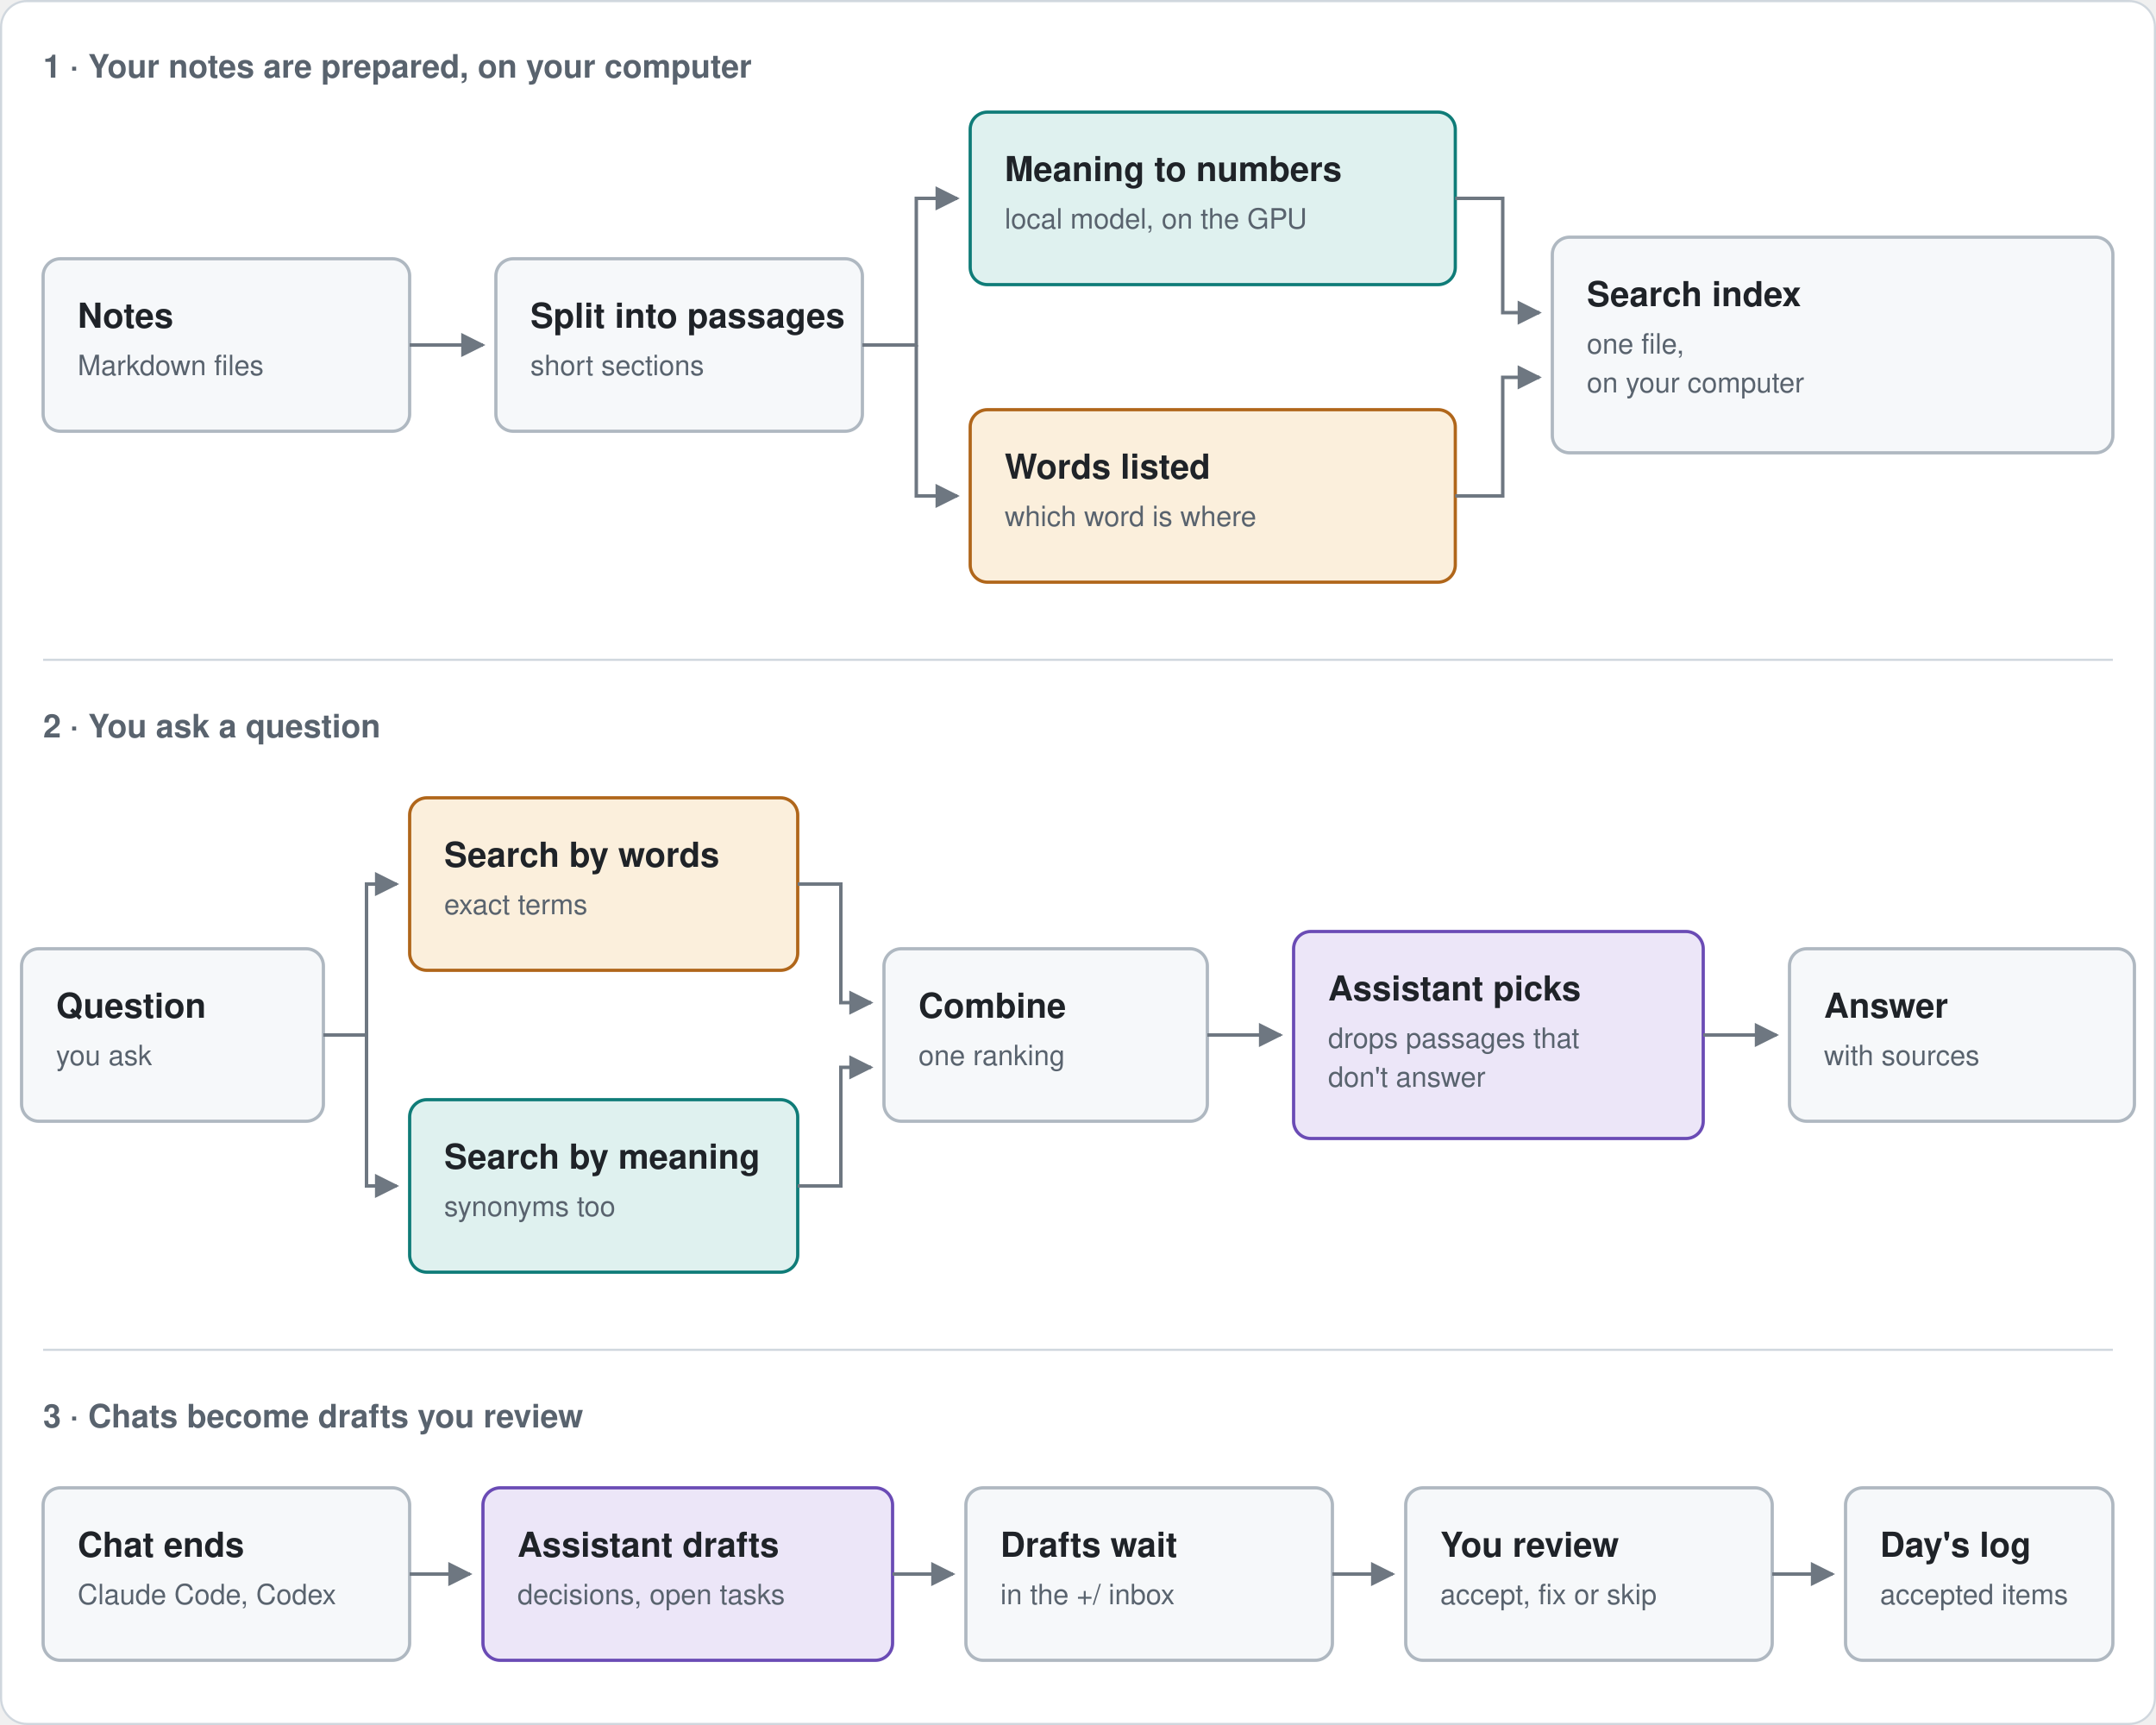
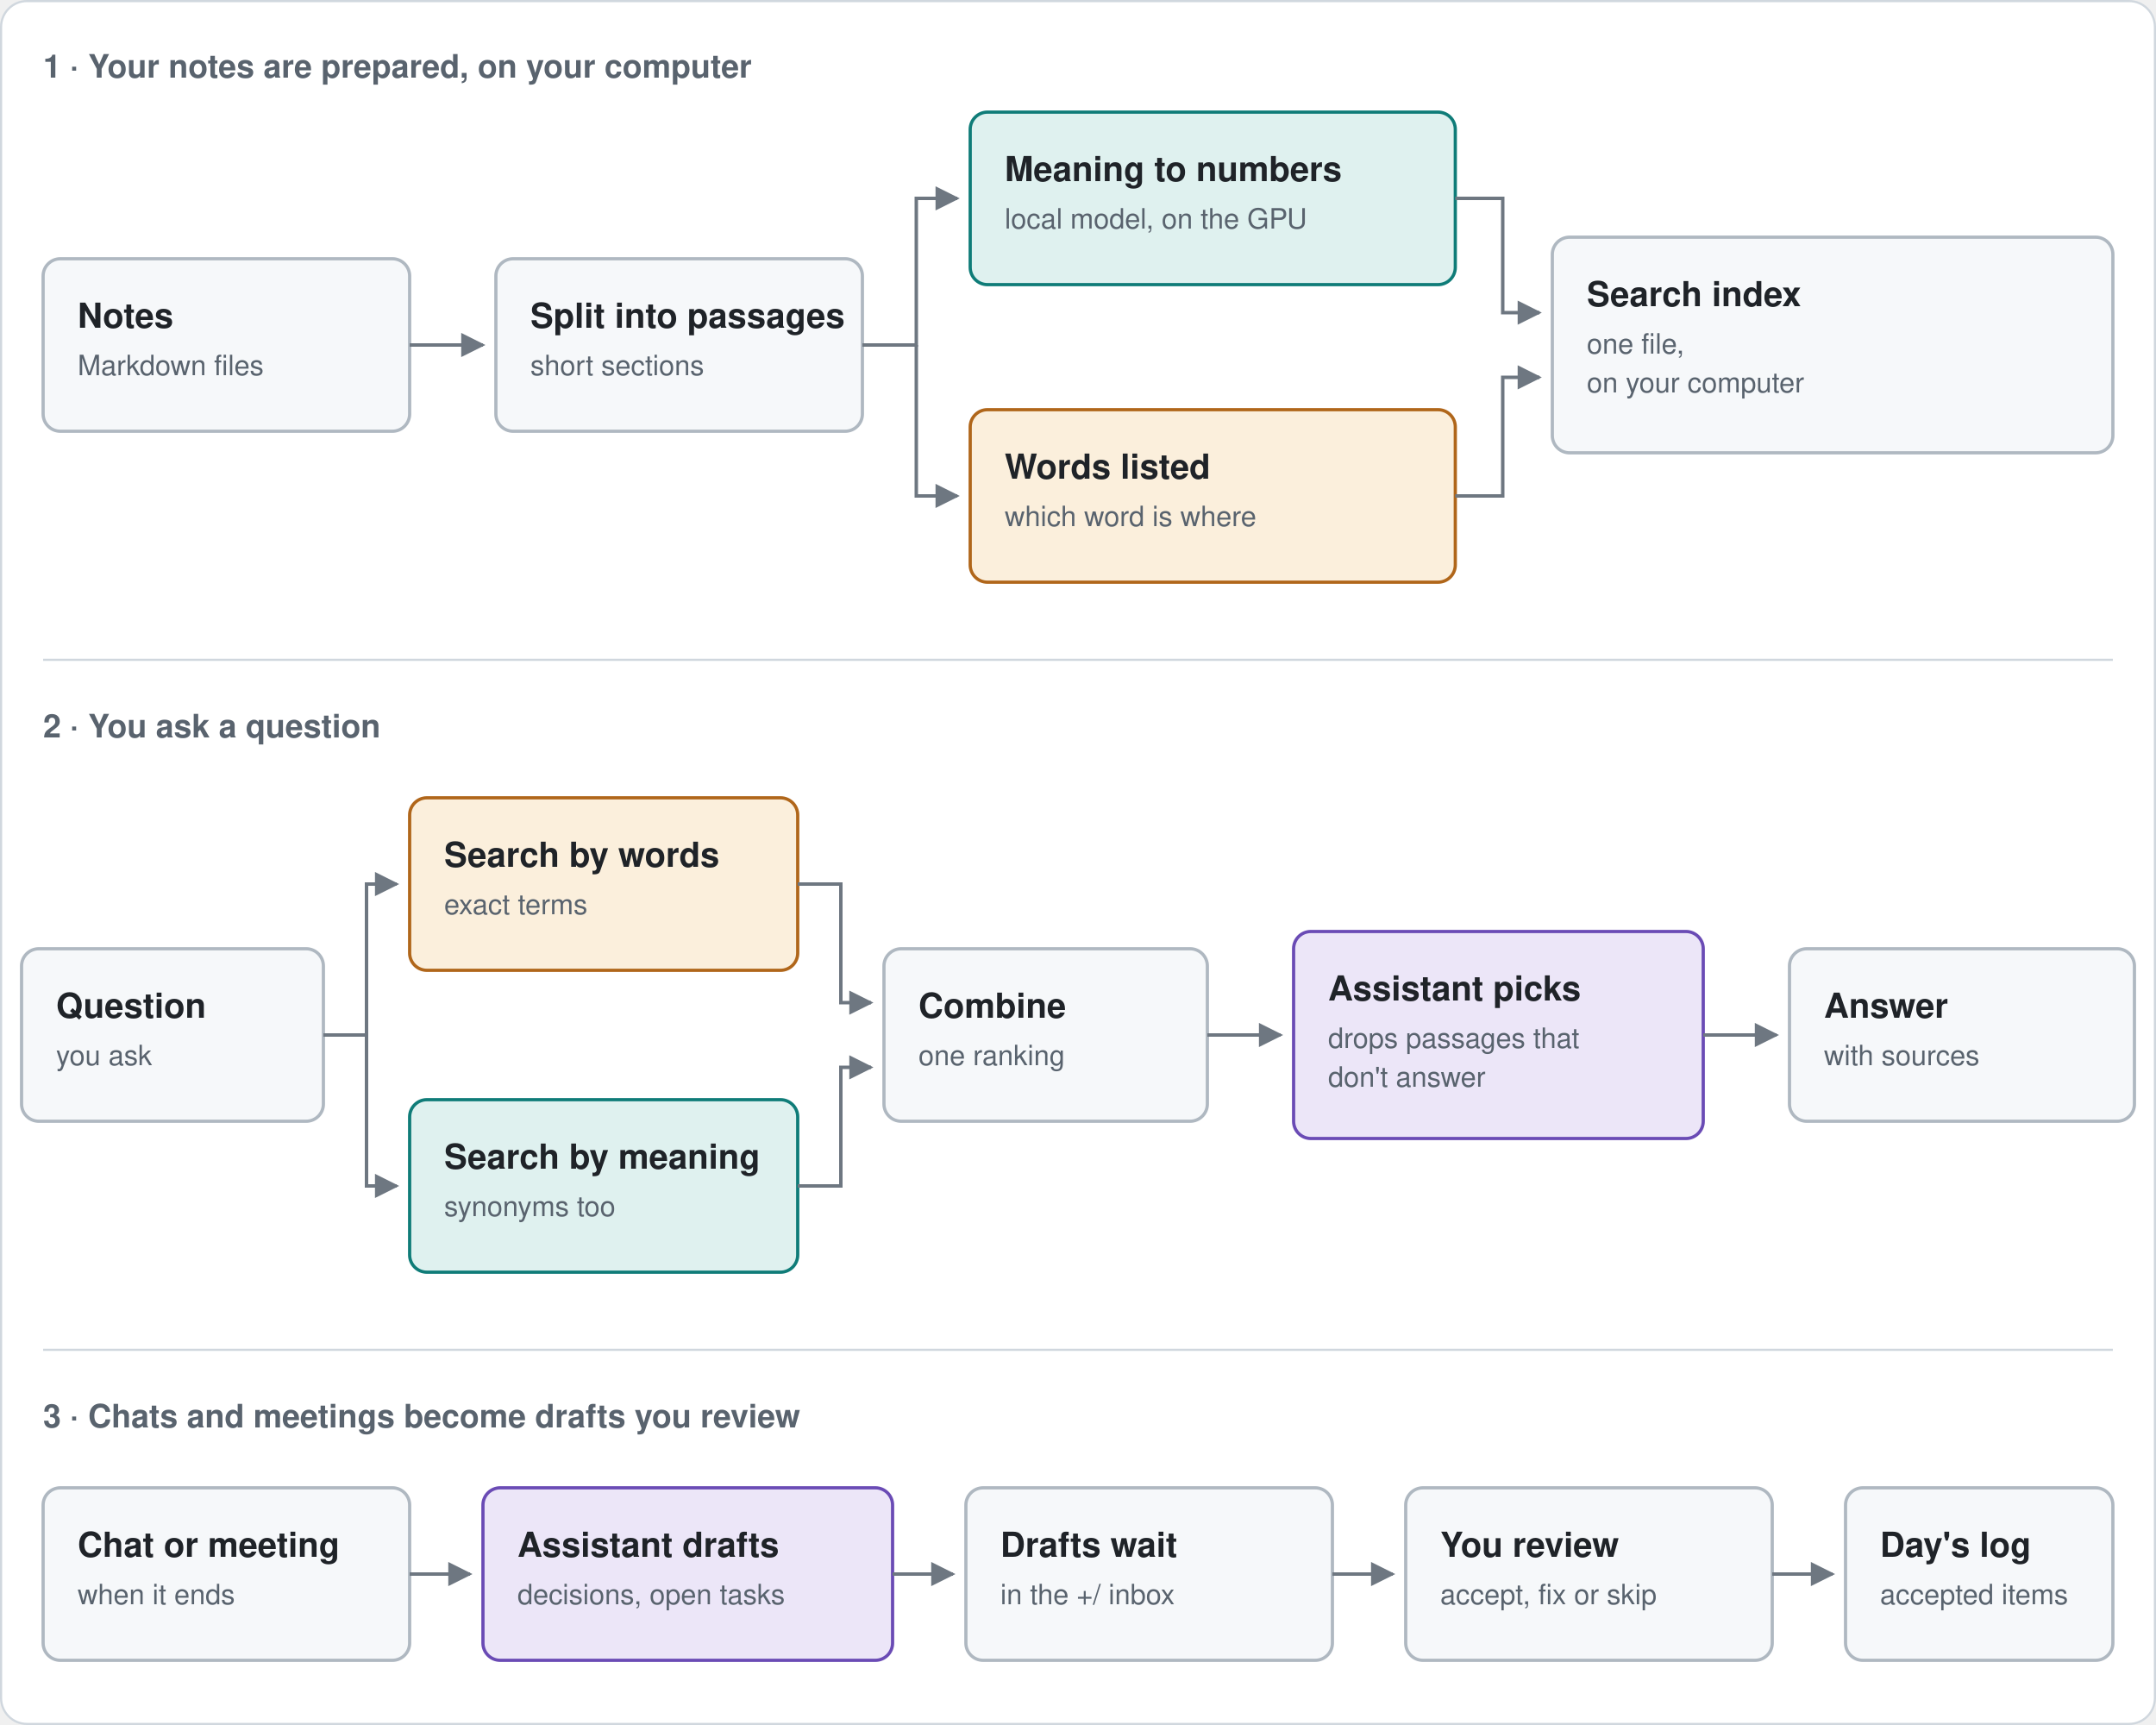
- <svg xmlns="http://www.w3.org/2000/svg" viewBox="0 0 1000 800" width="1000" height="800" role="img" aria-label="How Carry works: notes are split into passages and indexed by words and by meaning on your computer; a question is searched both ways, the results are combined, your assistant keeps the passages that answer and replies with sources. When a chat ends, the assistant drafts its decisions and open tasks into the +/ inbox; you accept, fix or skip each one, and accepted items go to that day's log.">
+ <svg xmlns="http://www.w3.org/2000/svg" viewBox="0 0 1000 800" width="1000" height="800" role="img" aria-label="How Carry works: notes are split into passages and indexed by words and by meaning on your computer; a question is searched both ways, the results are combined, your assistant keeps the passages that answer and replies with sources. When a chat or a recorded meeting ends, the assistant drafts its decisions and open tasks into the +/ inbox; you accept, fix or skip each one, and accepted items go to that day's log.">
  <style>text{font-family:-apple-system,BlinkMacSystemFont,"Segoe UI",Helvetica,Arial,sans-serif;fill:#1f2328}.t{font-size:16px;font-weight:600}.s{font-size:13px;fill:#59636e}.h{font-size:15px;font-weight:600;fill:#59636e}</style>
  <defs>
    <marker id="h" viewBox="0 0 10 10" refX="9" refY="5" markerWidth="7" markerHeight="7" orient="auto">
      <path d="M0 0L10 5L0 10z" fill="#6e7781" />
    </marker>
  </defs>
  <rect x="0.5" y="0.5" width="999" height="799" rx="12" fill="#ffffff" stroke="#d0d7de" />
  <text x="20" y="36" class="h">1 · Your notes are prepared, on your computer</text>
  <rect x="20" y="120" width="170" height="80" rx="8" fill="#f6f8fa" stroke="#afb8c1" stroke-width="1.5" />
  <text x="36" y="152" class="t">Notes</text>
  <text x="36" y="174" class="s">Markdown files</text>
  <rect x="230" y="120" width="170" height="80" rx="8" fill="#f6f8fa" stroke="#afb8c1" stroke-width="1.5" />
  <text x="246" y="152" class="t">Split into passages</text>
  <text x="246" y="174" class="s">short sections</text>
  <rect x="450" y="52" width="225" height="80" rx="8" fill="#dff1ef" stroke="#0f7c78" stroke-width="1.5" />
  <text x="466" y="84" class="t">Meaning to numbers</text>
  <text x="466" y="106" class="s">local model, on the GPU</text>
  <rect x="450" y="190" width="225" height="80" rx="8" fill="#fbefdc" stroke="#b0661a" stroke-width="1.5" />
  <text x="466" y="222" class="t">Words listed</text>
  <text x="466" y="244" class="s">which word is where</text>
  <rect x="720" y="110" width="260" height="100" rx="8" fill="#f6f8fa" stroke="#afb8c1" stroke-width="1.5" />
  <text x="736" y="142" class="t">Search index</text>
  <text x="736" y="164" class="s">one file,</text>
  <text x="736" y="182" class="s">on your computer</text>
  <path d="M190 160H224" fill="none" stroke="#6e7781" stroke-width="1.6" marker-end="url(#h)" />
  <path d="M400 160H425V92H444" fill="none" stroke="#6e7781" stroke-width="1.6" marker-end="url(#h)" />
  <path d="M425 160V230H444" fill="none" stroke="#6e7781" stroke-width="1.6" marker-end="url(#h)" />
  <path d="M675 92H697V145H714" fill="none" stroke="#6e7781" stroke-width="1.6" marker-end="url(#h)" />
  <path d="M675 230H697V175H714" fill="none" stroke="#6e7781" stroke-width="1.6" marker-end="url(#h)" />
  <line x1="20" y1="306" x2="980" y2="306" stroke="#d0d7de" />
  <text x="20" y="342" class="h">2 · You ask a question</text>
  <rect x="10" y="440" width="140" height="80" rx="8" fill="#f6f8fa" stroke="#afb8c1" stroke-width="1.5" />
  <text x="26" y="472" class="t">Question</text>
  <text x="26" y="494" class="s">you ask</text>
  <rect x="190" y="370" width="180" height="80" rx="8" fill="#fbefdc" stroke="#b0661a" stroke-width="1.5" />
  <text x="206" y="402" class="t">Search by words</text>
  <text x="206" y="424" class="s">exact terms</text>
  <rect x="190" y="510" width="180" height="80" rx="8" fill="#dff1ef" stroke="#0f7c78" stroke-width="1.5" />
  <text x="206" y="542" class="t">Search by meaning</text>
  <text x="206" y="564" class="s">synonyms too</text>
  <rect x="410" y="440" width="150" height="80" rx="8" fill="#f6f8fa" stroke="#afb8c1" stroke-width="1.5" />
  <text x="426" y="472" class="t">Combine</text>
  <text x="426" y="494" class="s">one ranking</text>
  <rect x="600" y="432" width="190" height="96" rx="8" fill="#ece6f8" stroke="#6a4bb5" stroke-width="1.5" />
  <text x="616" y="464" class="t">Assistant picks</text>
  <text x="616" y="486" class="s">drops passages that</text>
  <text x="616" y="504" class="s">don't answer</text>
  <rect x="830" y="440" width="160" height="80" rx="8" fill="#f6f8fa" stroke="#afb8c1" stroke-width="1.5" />
  <text x="846" y="472" class="t">Answer</text>
  <text x="846" y="494" class="s">with sources</text>
  <path d="M150 480H170V410H184" fill="none" stroke="#6e7781" stroke-width="1.6" marker-end="url(#h)" />
  <path d="M170 480V550H184" fill="none" stroke="#6e7781" stroke-width="1.6" marker-end="url(#h)" />
  <path d="M370 410H390V465H404" fill="none" stroke="#6e7781" stroke-width="1.6" marker-end="url(#h)" />
  <path d="M370 550H390V495H404" fill="none" stroke="#6e7781" stroke-width="1.6" marker-end="url(#h)" />
  <path d="M560 480H594" fill="none" stroke="#6e7781" stroke-width="1.6" marker-end="url(#h)" />
  <path d="M790 480H824" fill="none" stroke="#6e7781" stroke-width="1.6" marker-end="url(#h)" />
  <line x1="20" y1="626" x2="980" y2="626" stroke="#d0d7de" />
-   <text x="20" y="662" class="h">3 · Chats become drafts you review</text>
+   <text x="20" y="662" class="h">3 · Chats and meetings become drafts you review</text>
  <rect x="20" y="690" width="170" height="80" rx="8" fill="#f6f8fa" stroke="#afb8c1" stroke-width="1.5" />
-   <text x="36" y="722" class="t">Chat ends</text>
-   <text x="36" y="744" class="s">Claude Code, Codex</text>
+   <text x="36" y="722" class="t">Chat or meeting</text>
+   <text x="36" y="744" class="s">when it ends</text>
  <rect x="224" y="690" width="190" height="80" rx="8" fill="#ece6f8" stroke="#6a4bb5" stroke-width="1.5" />
  <text x="240" y="722" class="t">Assistant drafts</text>
  <text x="240" y="744" class="s">decisions, open tasks</text>
  <rect x="448" y="690" width="170" height="80" rx="8" fill="#f6f8fa" stroke="#afb8c1" stroke-width="1.5" />
  <text x="464" y="722" class="t">Drafts wait</text>
  <text x="464" y="744" class="s">in the +/ inbox</text>
  <rect x="652" y="690" width="170" height="80" rx="8" fill="#f6f8fa" stroke="#afb8c1" stroke-width="1.5" />
  <text x="668" y="722" class="t">You review</text>
  <text x="668" y="744" class="s">accept, fix or skip</text>
  <rect x="856" y="690" width="124" height="80" rx="8" fill="#f6f8fa" stroke="#afb8c1" stroke-width="1.5" />
  <text x="872" y="722" class="t">Day's log</text>
  <text x="872" y="744" class="s">accepted items</text>
  <path d="M190 730H218" fill="none" stroke="#6e7781" stroke-width="1.6" marker-end="url(#h)" />
  <path d="M414 730H442" fill="none" stroke="#6e7781" stroke-width="1.6" marker-end="url(#h)" />
  <path d="M618 730H646" fill="none" stroke="#6e7781" stroke-width="1.6" marker-end="url(#h)" />
  <path d="M822 730H850" fill="none" stroke="#6e7781" stroke-width="1.6" marker-end="url(#h)" />
</svg>
